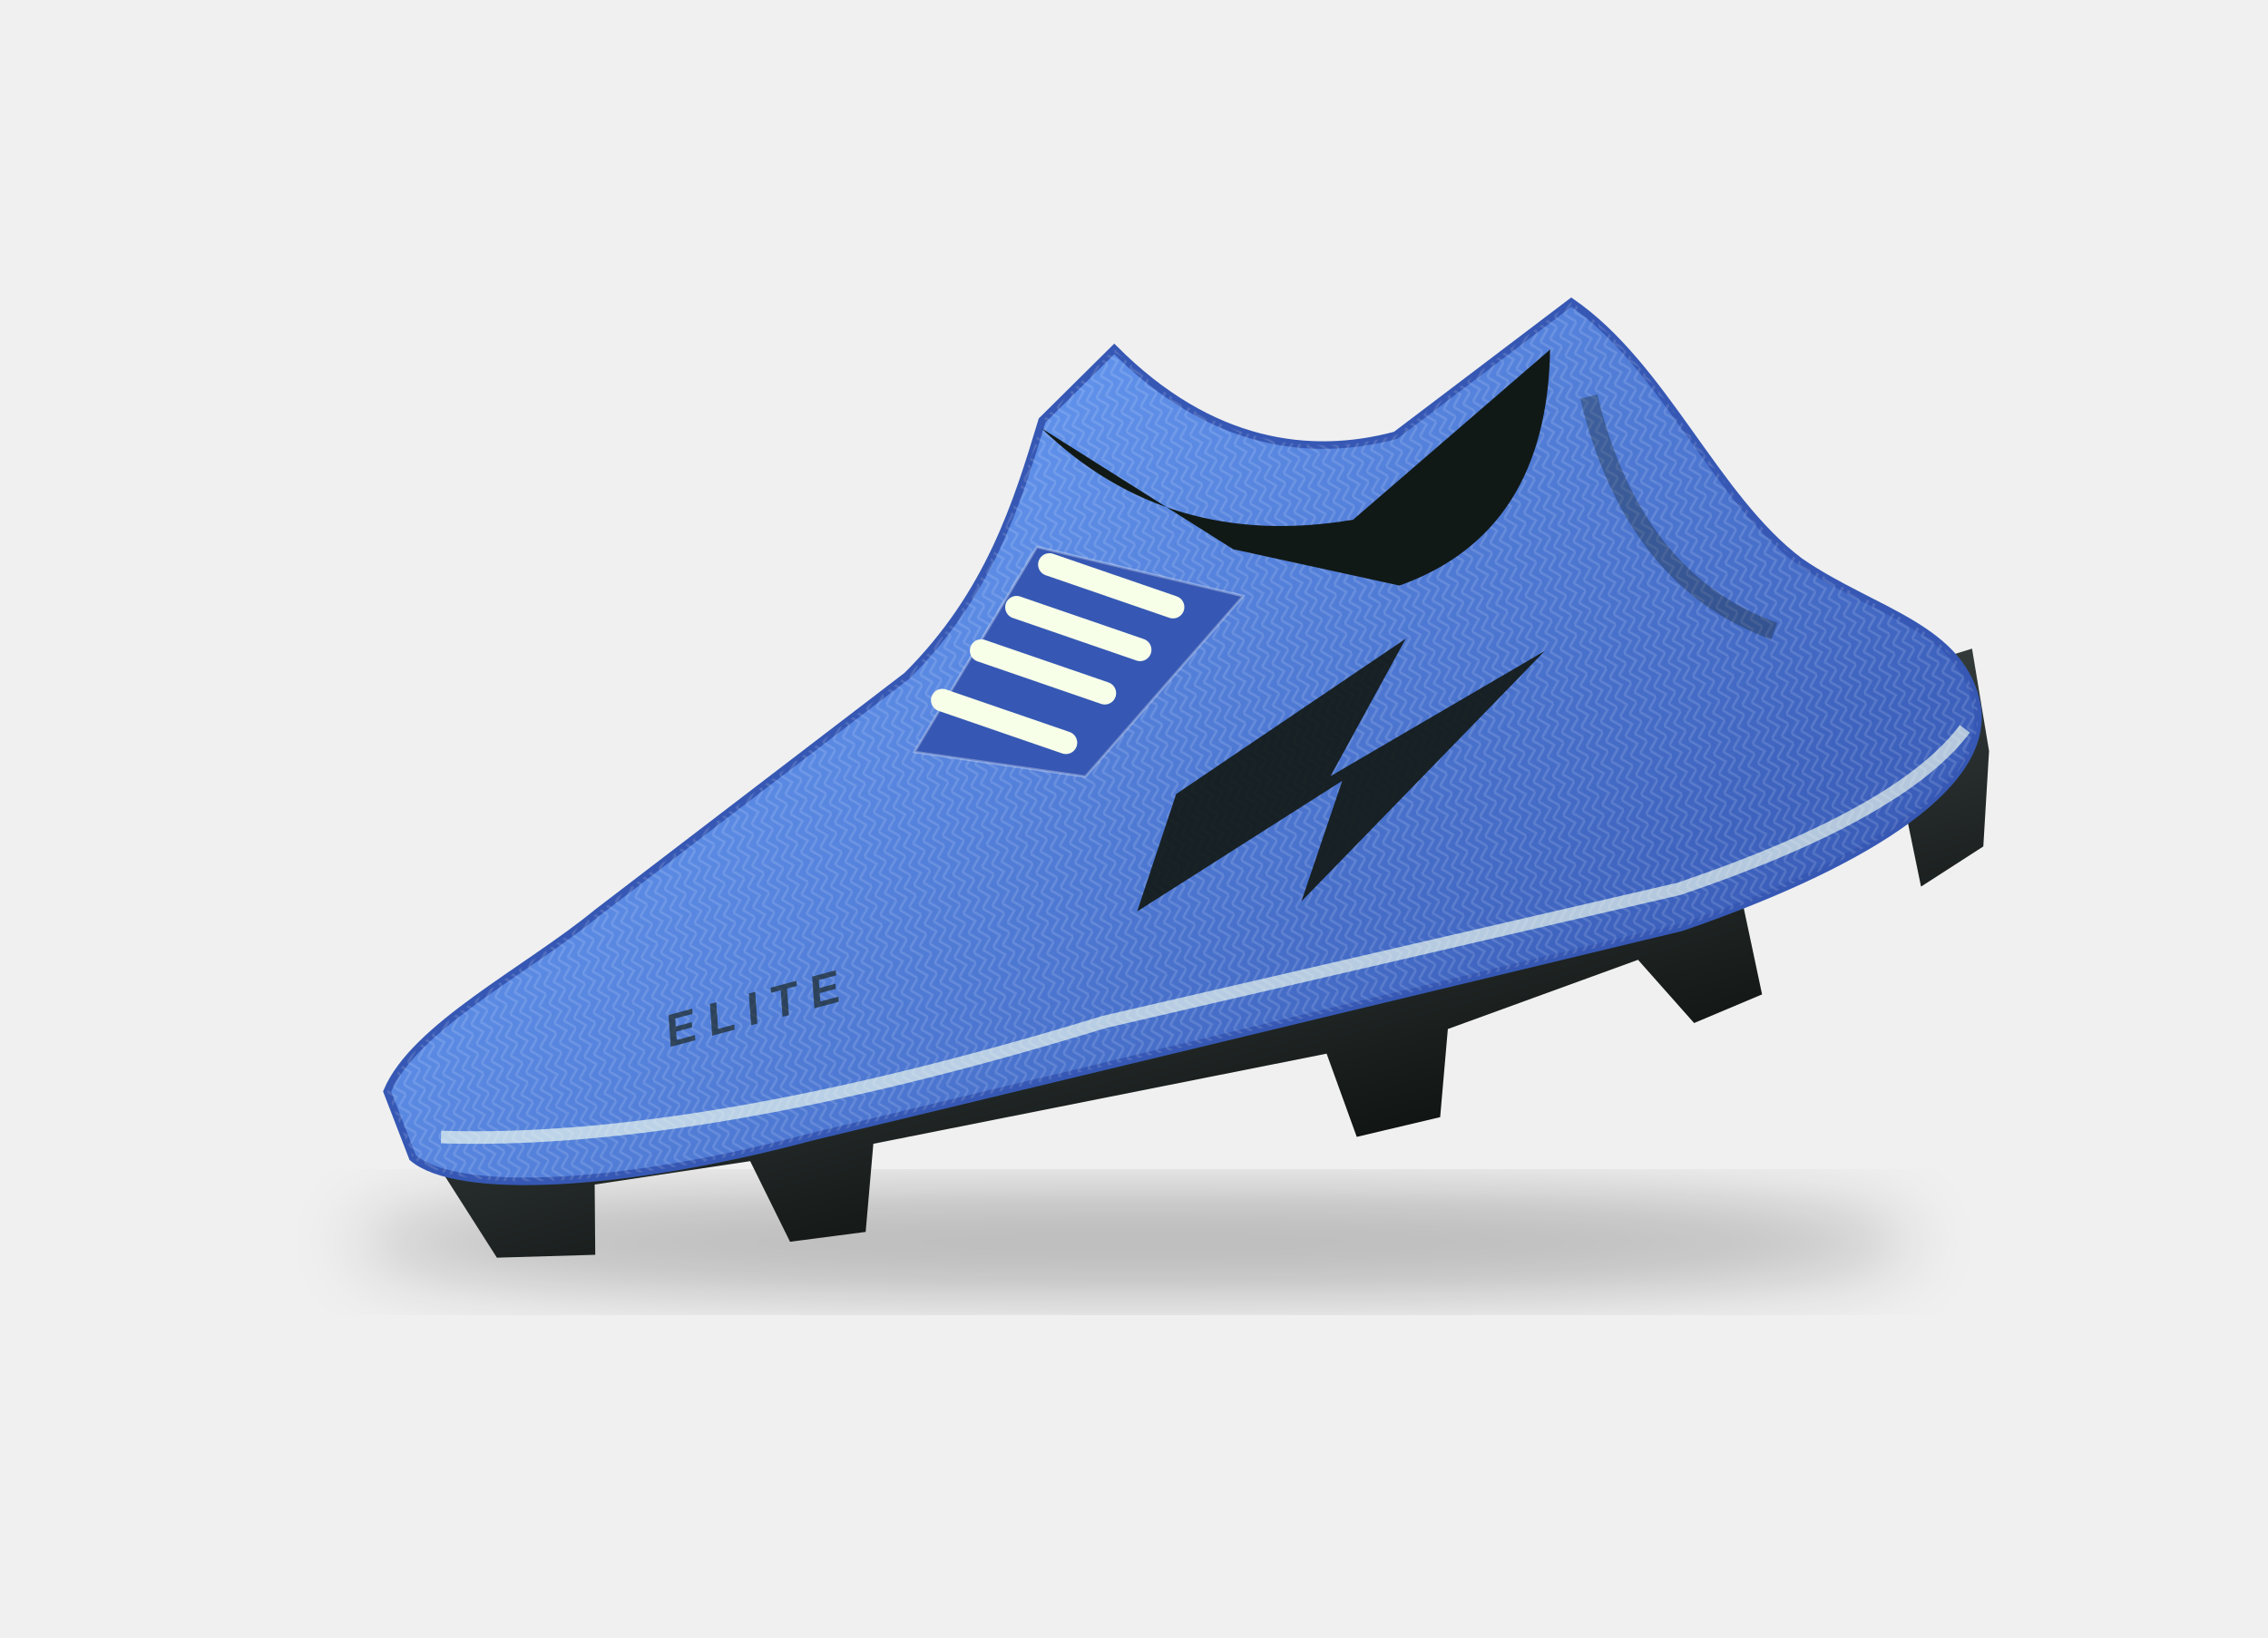
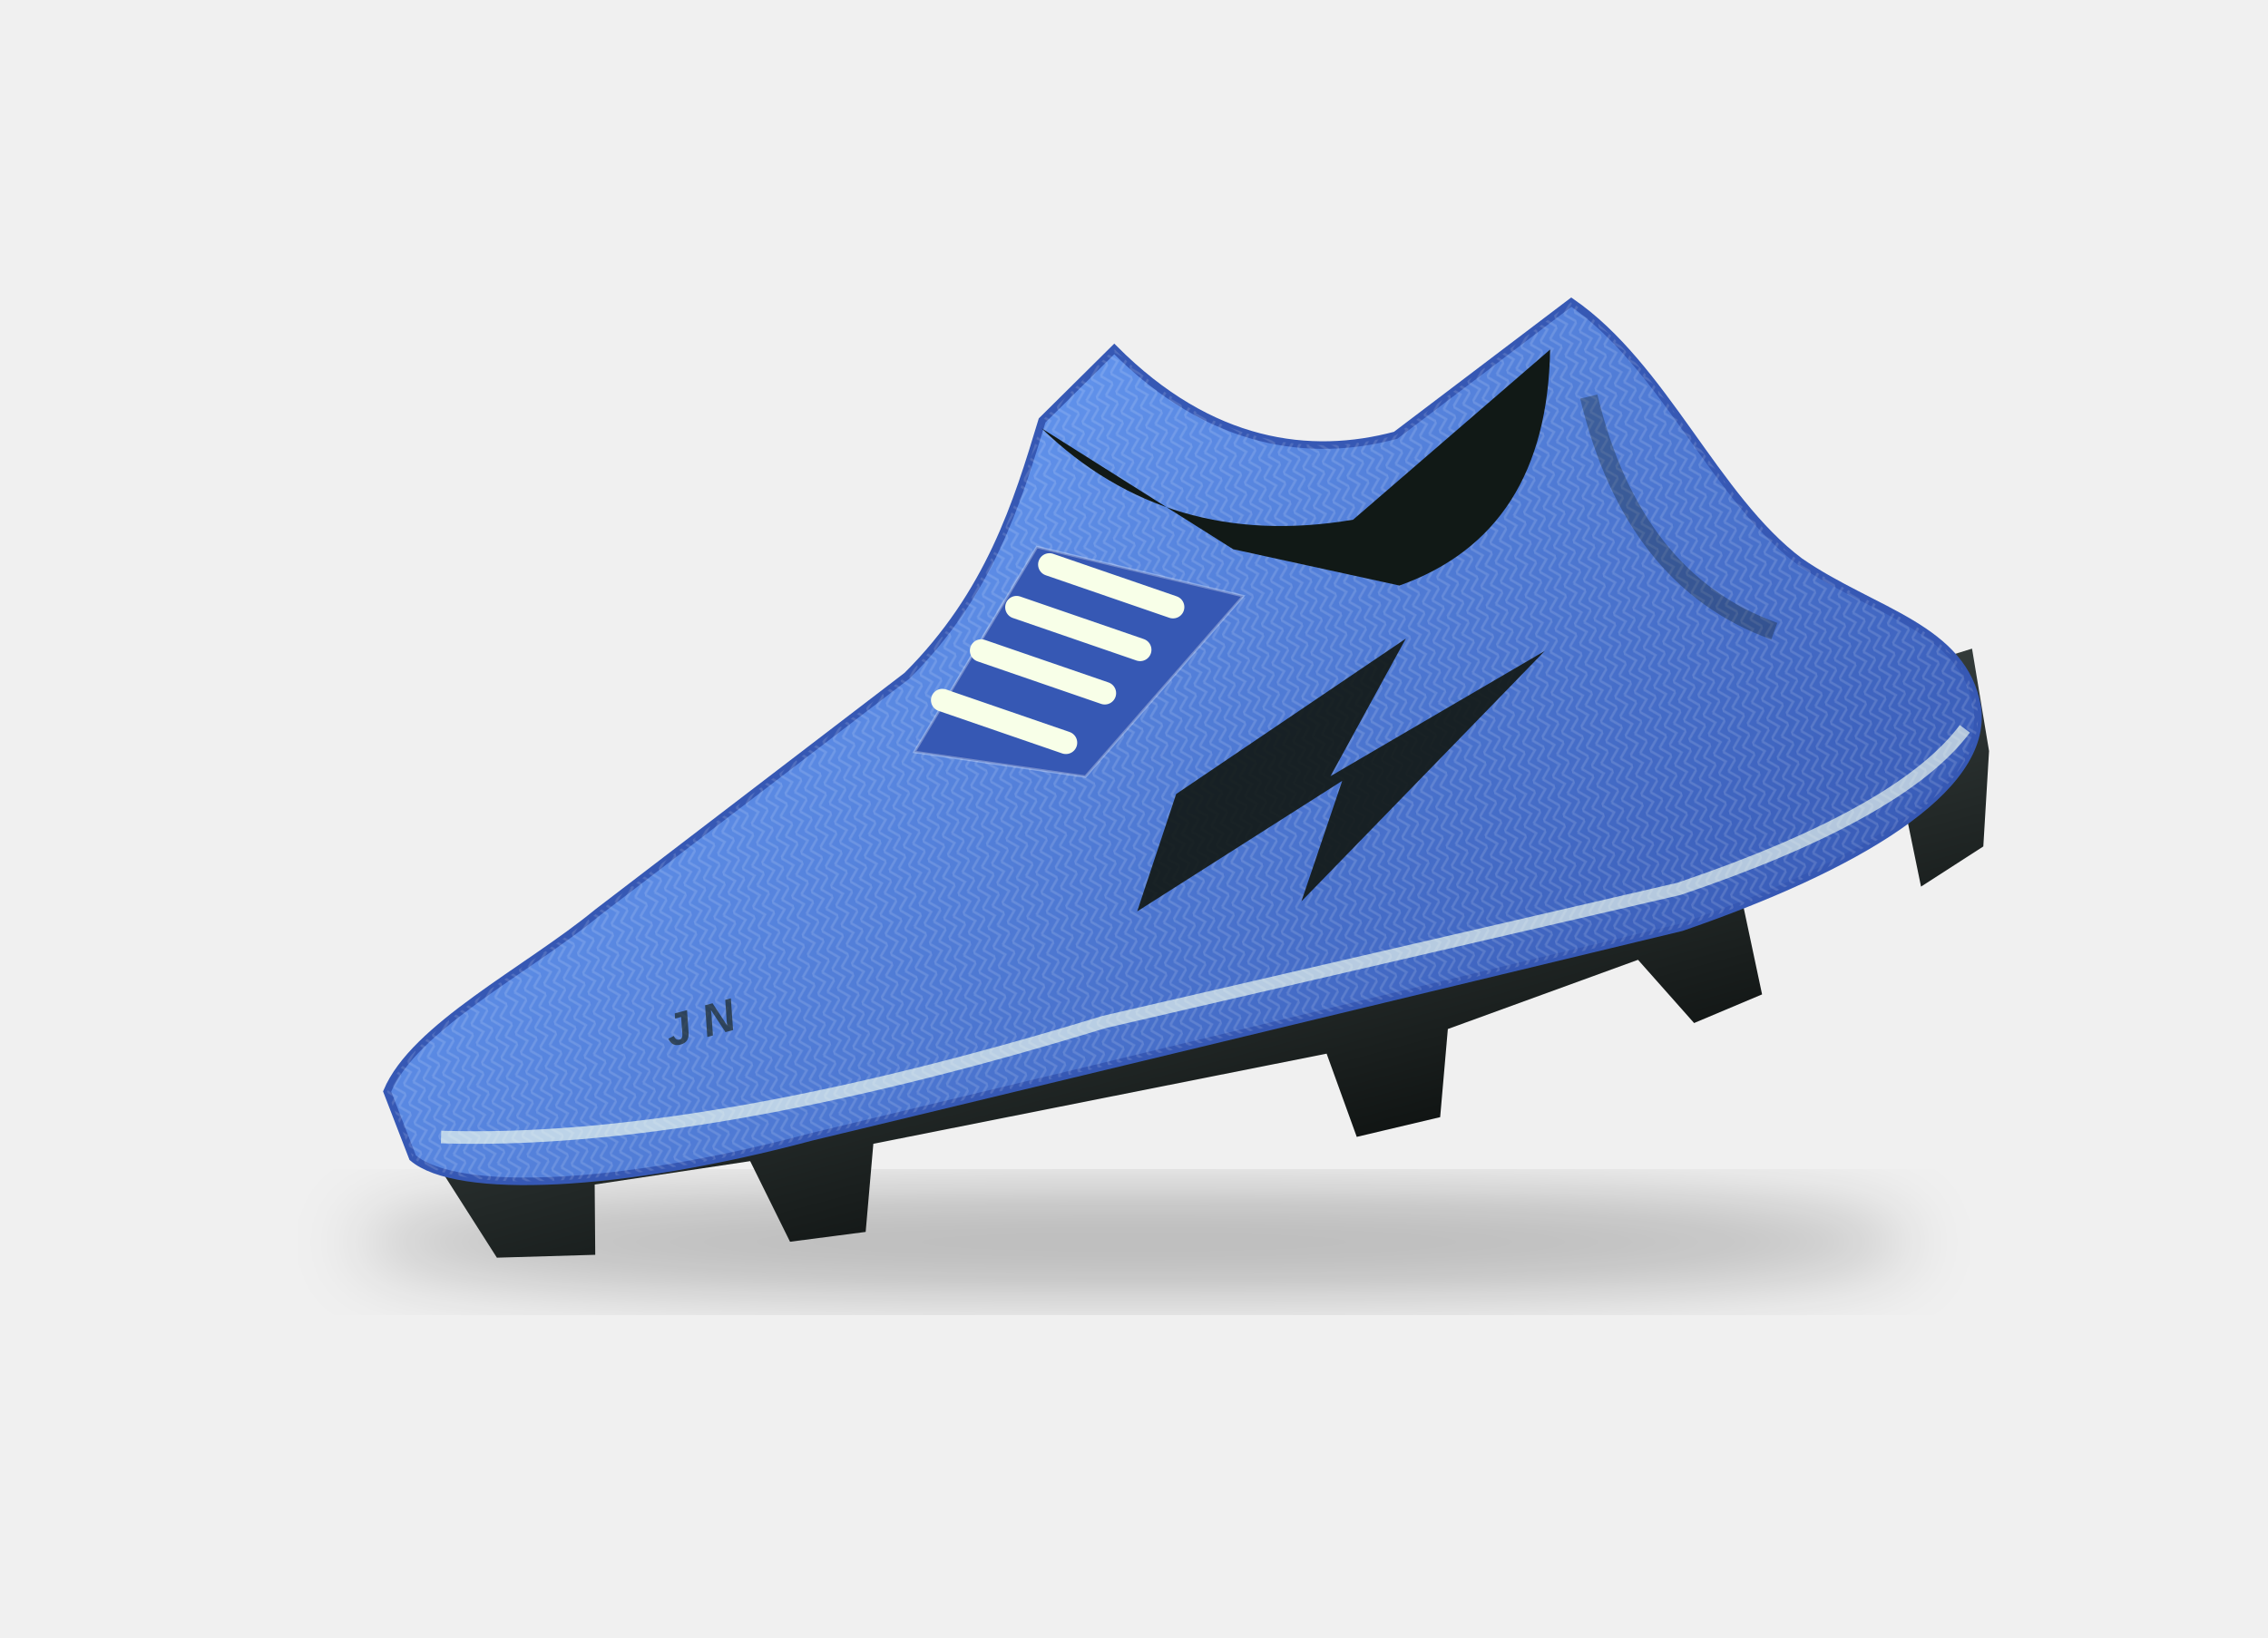
<svg xmlns="http://www.w3.org/2000/svg" width="900" height="650" viewBox="0 0 900 650">
  <defs>
    <linearGradient id="upper" x1="0" y1="0" x2="1" y2="1">
      <stop stop-color="#70a7ff" />
      <stop offset="1" stop-color="#3658b4" />
    </linearGradient>
    <linearGradient id="sole" x2="0" y2="1">
      <stop stop-color="#333b3a" />
      <stop offset="1" stop-color="#111514" />
    </linearGradient>
    <pattern id="knit" width="8" height="8" patternUnits="userSpaceOnUse">
      <path d="m0 0 4 4-4 4m4-8 4 4-4 4" fill="none" stroke="#fff" stroke-opacity=".13" stroke-width="1" />
    </pattern>
    <filter id="shadow">
      <feGaussianBlur stdDeviation="14" />
    </filter>
  </defs>
  <ellipse cx="450" cy="493" rx="310" ry="24" fill="#000" opacity=".22" filter="url(#shadow)" />
  <g transform="rotate(-15 450 330)">
    <path d="m144 371 18 57 38 9 7-27 62 7 7 35 30 4 12-33 183 12 3 35 34 1 12-33 80-7 15 30 29-4 2-38 72-21-2 34 28-9 12-36 4-41z" fill="url(#sole)" />
    <path d="M137 353C154 331 203 321 236 306L379 247C419 224 439 192 457 163L492 143C519 190 556 205 591 205L672 172C701 206 707 262 733 295 756 322 789 337 786 369 782 402 722 418 650 423L295 414C217 414 153 400 140 381Z" fill="url(#upper)" stroke="#3658b4" stroke-width="3" />
    <path d="M137 353C154 331 203 321 236 306L379 247C419 224 439 192 457 163L492 143C519 190 556 205 591 205L672 172C701 206 707 262 733 295 756 322 789 337 786 369 782 402 722 418 650 423L295 414C217 414 153 400 140 381Z" fill="url(#knit)" />
    <path d="M456 166Q492 226 566 233L659 188Q639 258 577 263L517 232Z" fill="#111916" />
    <path d="M442 211 516 251 437 304 374 277Z" fill="#3658b4" stroke="#fff" stroke-opacity=".3" />
    <g stroke="#f8ffe8" stroke-width="9" stroke-linecap="round">
      <path d="m445 219 43 29m-60-16 43 29m-61-16 43 29m-63-14 43 29" />
    </g>
    <path d="m470 320 104-36-43 45 95-26-119 71 28-42-92 29Z" fill="#121916" opacity=".92" />
    <path d="M153 376Q252 406 419 400L653 408Q746 402 779 376" fill="none" stroke="#f5fff0" stroke-opacity=".65" stroke-width="5" />
    <path d="M669 210Q667 285 716 319" fill="none" stroke="#101a13" stroke-opacity=".3" stroke-width="7" />
-     <text x="250" y="365" font-family="Arial,sans-serif" font-size="18" font-style="italic" font-weight="bold" letter-spacing="5" fill="#172117" opacity=".65">ELITE</text>
+     <text x="250" y="365" font-family="Arial,sans-serif" font-size="18" font-style="italic" font-weight="bold" letter-spacing="5" fill="#172117" opacity=".65">JN</text>
  </g>
</svg>
